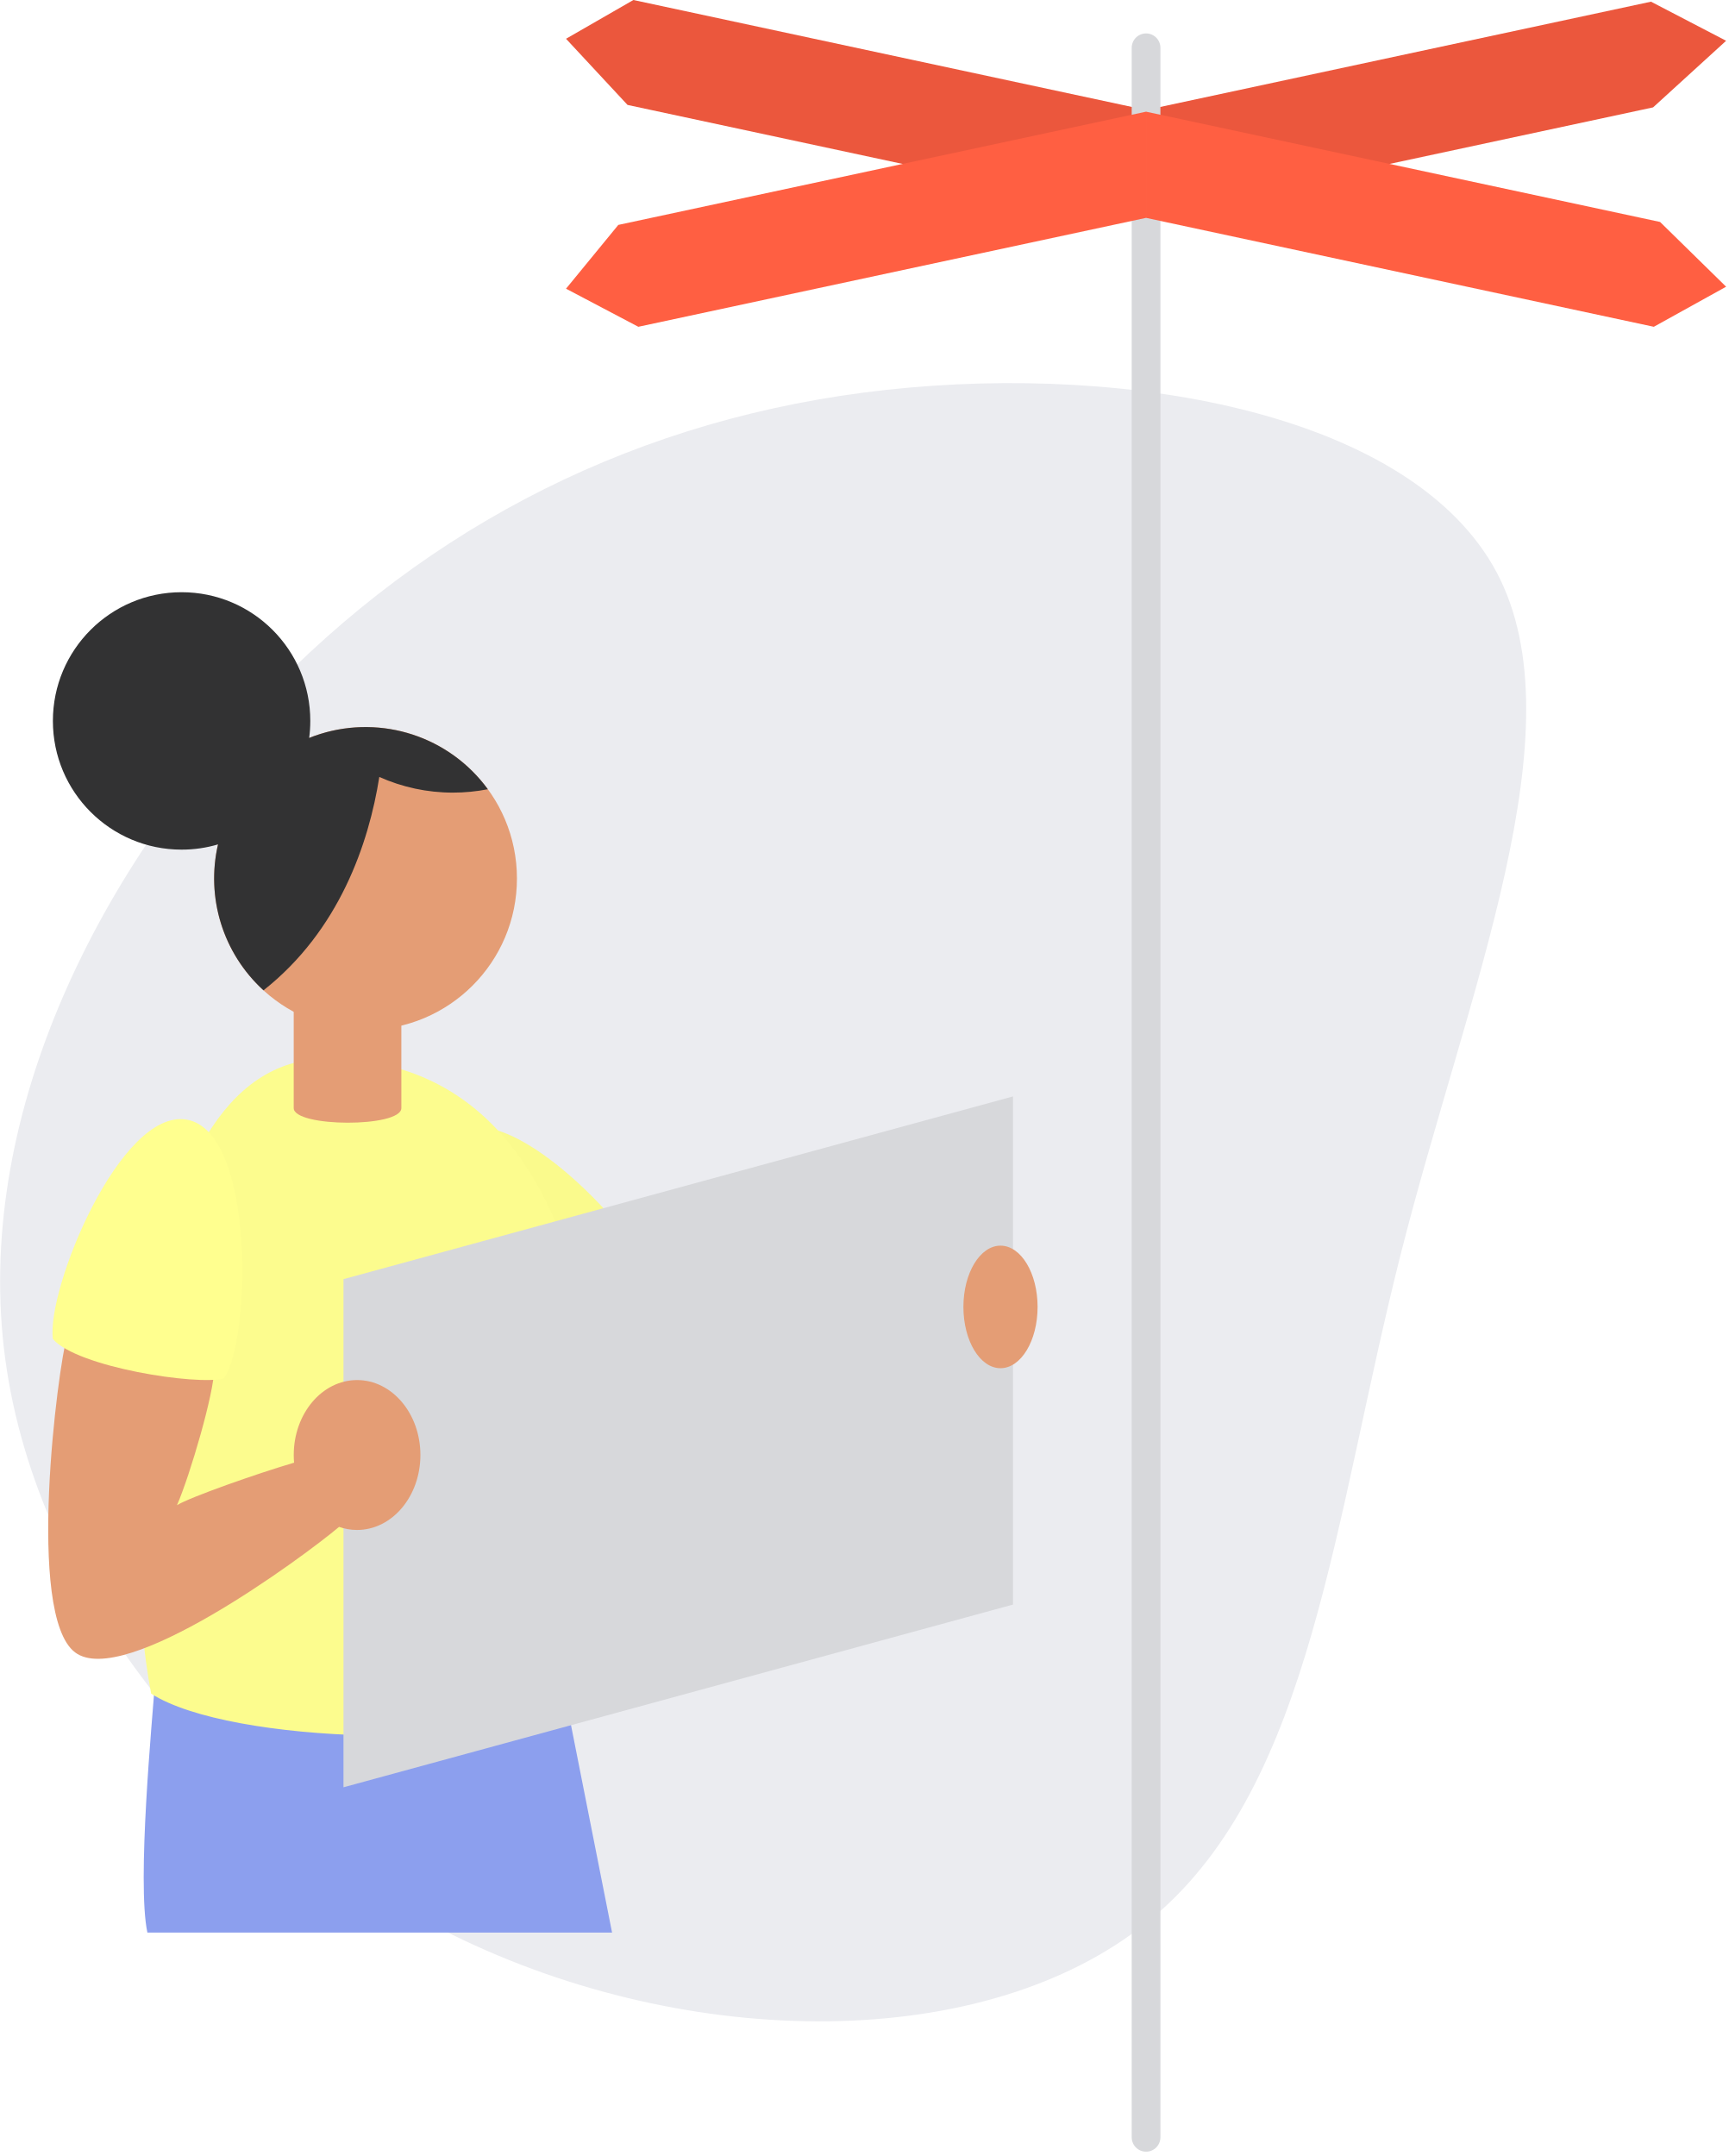
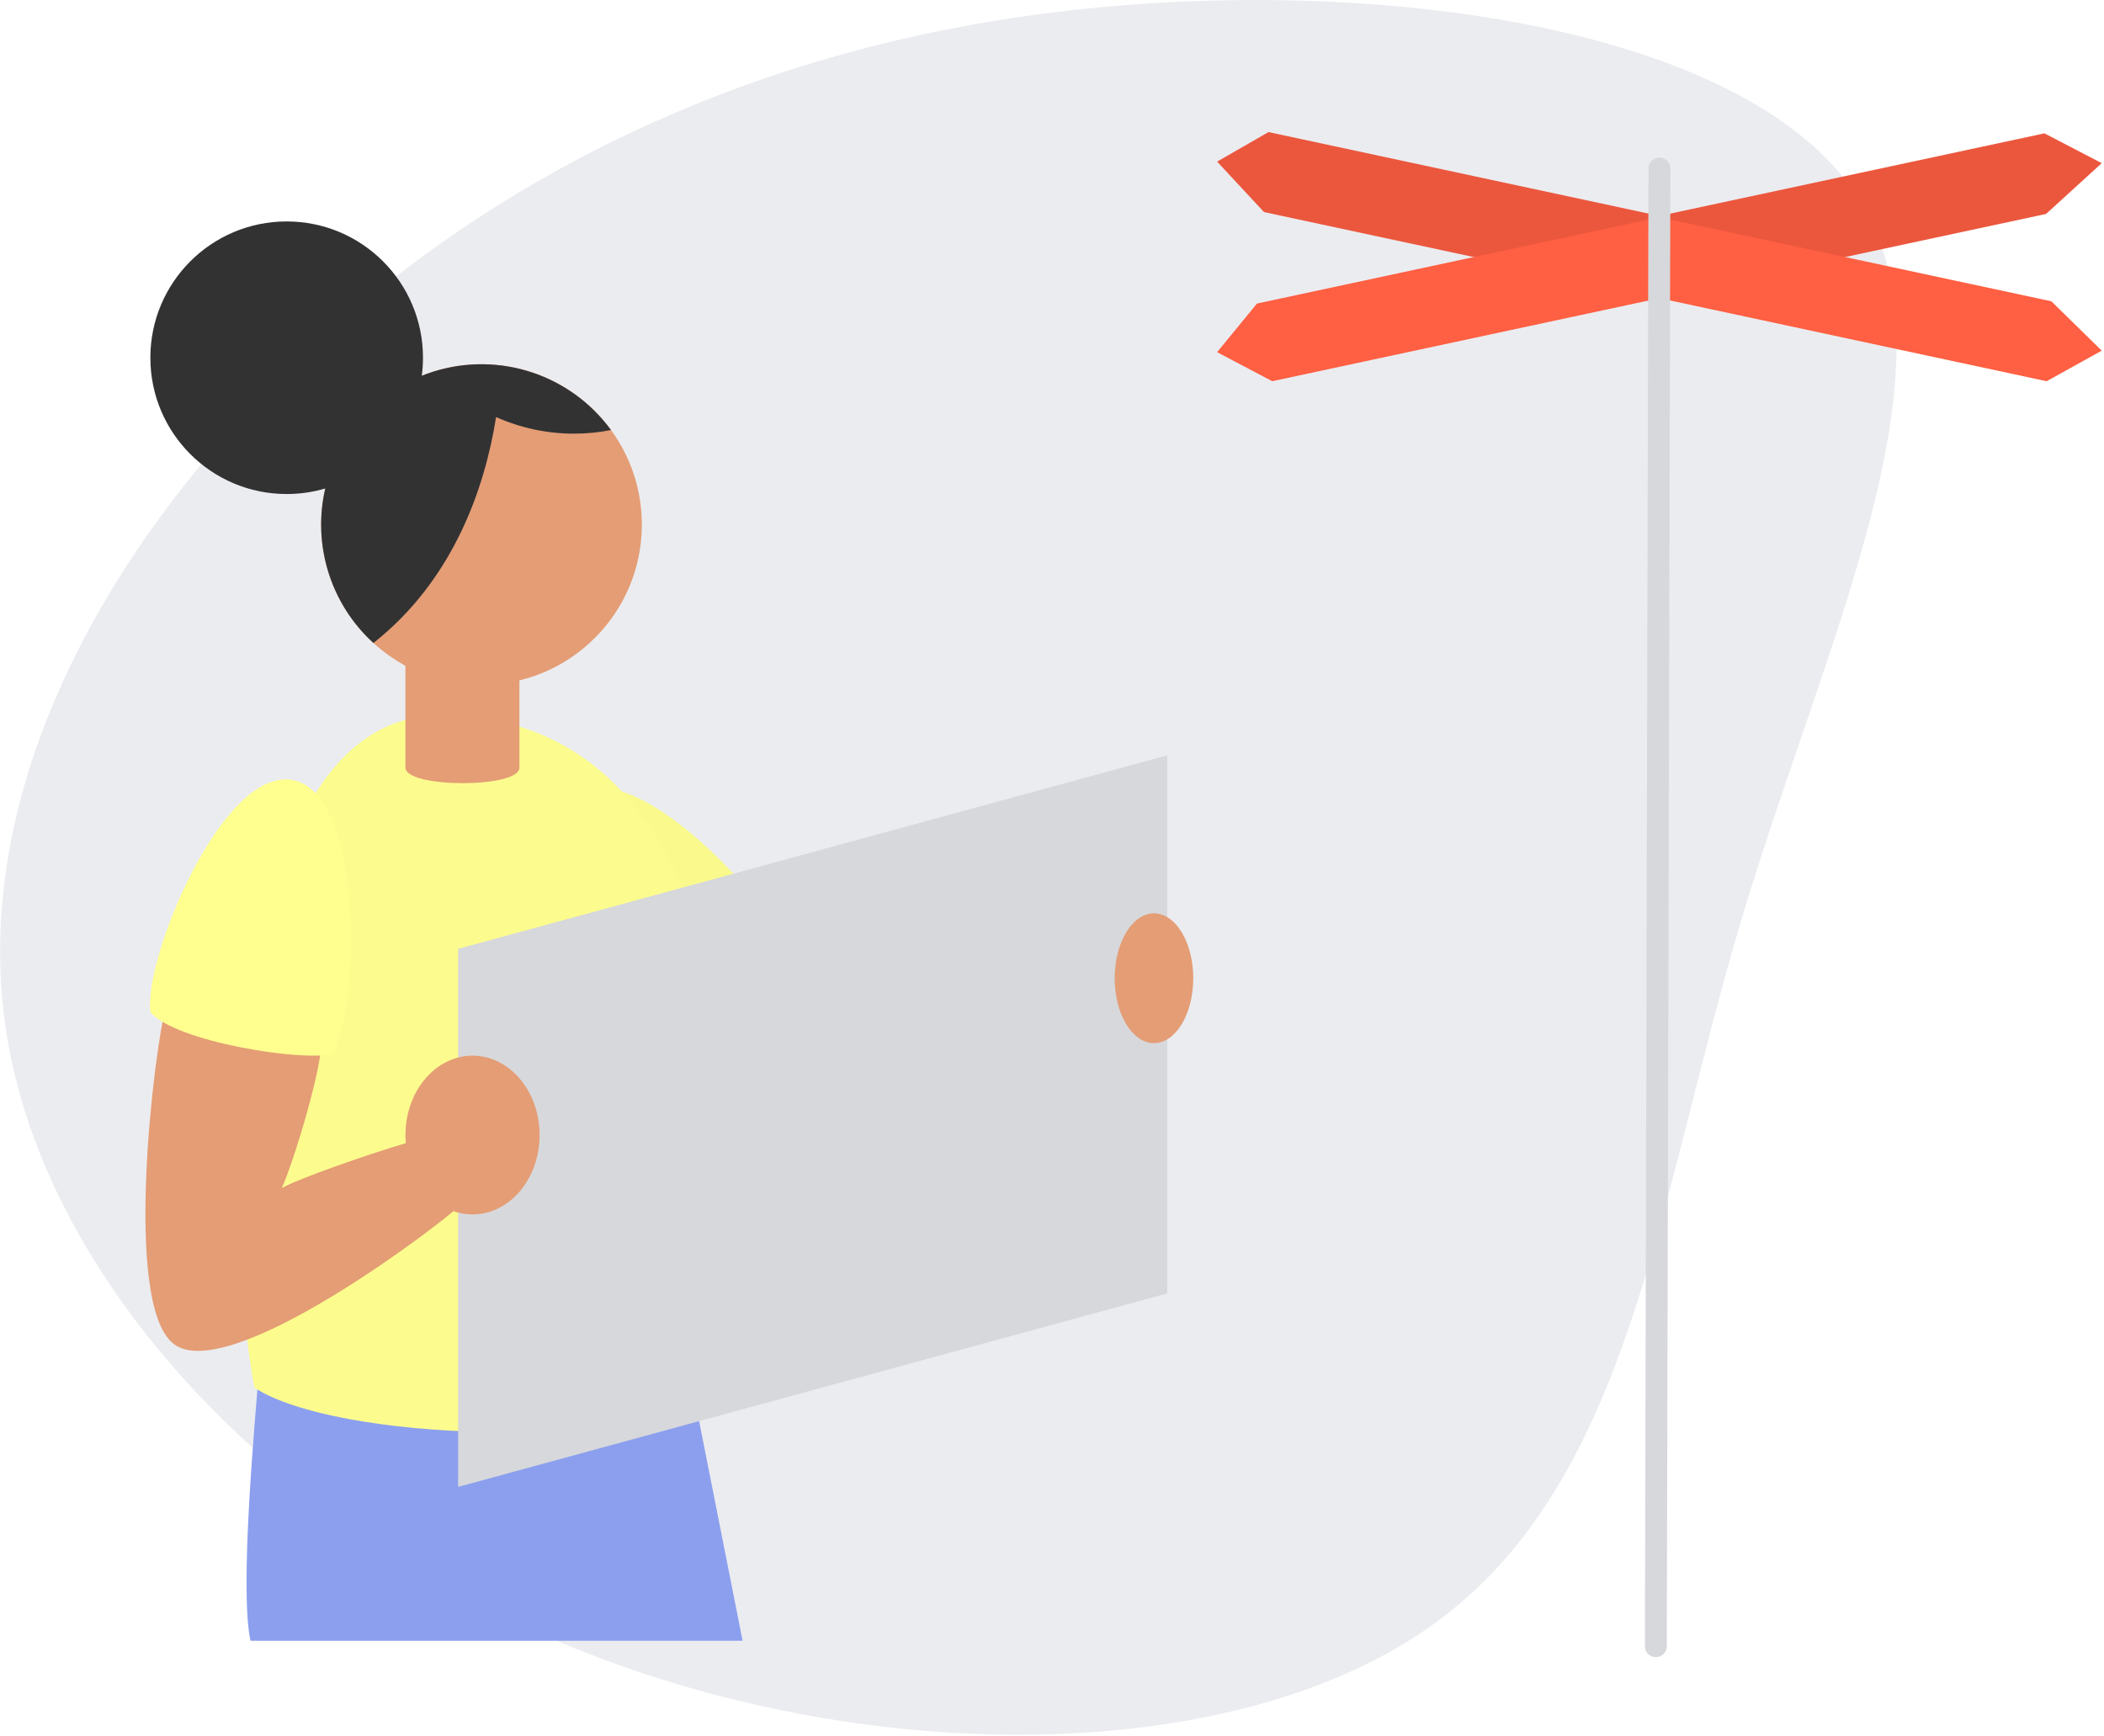
- <svg xmlns="http://www.w3.org/2000/svg" viewBox="0 0 194 242" version="1.1">
-   <path d="M167.988,64.214 C177.366,81.858 164.73,111.197 157.231,140.782 C149.732,170.368 147.288,200.035 129.6,215.071 C111.915,230.151 78.948,230.517 52.012,217.761 C25.075,205.005 4.17,179.212 0.586,152.519 C-2.998,125.826 10.652,98.306 29.398,78.558 C48.144,58.81 71.889,46.772 99.531,43.757 C127.174,40.741 158.576,46.608 167.988,64.214 Z" id="Path" fill="#EBECF0" fill-rule="nonzero" />
-   <polygon id="Path" fill="#EB573D" fill-rule="nonzero" points="185.562 12.053 128.648 24.264 128.648 12.346 185.327 0.188 193.761 4.577" />
-   <polygon id="Path" fill="#EB573D" fill-rule="nonzero" points="128.648 12.346 71.1 0 63.537 4.352 70.441 11.777 128.648 24.264" />
-   <path d="M17.395,188.873 C17.102,192.932 15.344,211.267 16.545,216.92 L68.706,216.92 L63.341,189.817 L17.395,188.873 Z" id="Path" fill="#8C9FEE" fill-rule="nonzero" />
-   <path d="M51.153,127.203 C57.667,122.851 73.465,140.234 74.18,145.401 C72.586,148.038 61.345,155.833 57.207,155.399 C52.832,151.868 44.867,131.399 51.153,127.203 Z" id="Path" fill="#FAFA8C" fill-rule="nonzero" />
-   <line x1="128.648" y1="5.363" x2="128.648" y2="239.903" id="Path" stroke="#D7D8DB" stroke-width="3.223" stroke-linecap="round" stroke-linejoin="round" />
-   <path d="M36.651,118.837 C74.183,118.837 68.422,180.61 66.019,191.179 C56.46,196.551 25.829,195.801 16.967,190.104 C13.571,172.454 13.169,118.837 36.651,118.837 Z" id="Path" fill="#FCFC8E" fill-rule="nonzero" />
-   <polygon id="Path" fill="#D7D8DB" fill-rule="nonzero" points="113.711 180.105 38.555 200.615 38.555 143.578 113.711 123.068" />
-   <path d="M7.543,149.911 C7.543,149.911 24.009,151.118 24.035,153.688 C24.062,156.258 21.333,165.591 19.868,168.949 C21.323,168.049 28.925,165.376 33.011,164.179 C32.985,163.896 32.973,163.608 32.973,163.317 C32.973,158.671 36.156,154.904 40.082,154.904 C44.008,154.904 47.191,158.671 47.191,163.317 C47.191,167.964 44.008,171.73 40.082,171.73 C39.38,171.73 38.701,171.61 38.061,171.385 C34.013,174.793 13.898,189.616 8.422,185.468 C2.875,181.266 6.494,153.427 7.543,149.911 Z" id="Combined-Shape" fill="#E49D75" fill-rule="nonzero" />
-   <polygon id="Path" fill="#FF5F42" fill-rule="nonzero" points="128.648 24.454 71.654 36.68 63.537 32.404 69.407 25.245 128.648 12.536" />
-   <polygon id="Path" fill="#FF5F42" fill-rule="nonzero" points="186.347 24.914 128.648 12.536 128.648 24.454 185.644 36.68 193.761 32.182" />
-   <circle id="Oval" fill="#E49D75" fill-rule="nonzero" cx="41.032" cy="98.605" r="16.996" />
-   <path d="M20.384,66.473 C28.363,66.473 34.831,72.941 34.831,80.92 C34.831,81.568 34.788,82.207 34.705,82.832 C35.102,82.671 35.506,82.526 35.916,82.397 C42.873,80.202 50.456,82.694 54.76,88.586 C53.469,88.84 52.156,88.967 50.84,88.967 C47.961,88.97 45.15,88.358 42.578,87.209 C41.403,94.65 38.091,104.447 29.577,111.159 C24.999,106.981 23.104,100.697 24.474,94.778 C23.178,95.162 21.805,95.367 20.384,95.367 C12.405,95.367 5.937,88.899 5.937,80.92 C5.937,72.941 12.405,66.473 20.384,66.473 Z" id="Combined-Shape" fill="#323233" fill-rule="nonzero" />
-   <path d="M45.052,124.375 C45.052,126.588 32.97,126.541 32.97,124.375 L32.97,108.457 L45.052,108.457 L45.052,124.375 Z" id="Path" fill="#E49D75" fill-rule="nonzero" />
-   <path d="M20.955,125.673 C28.677,127.001 28.17,150.482 25.131,154.722 C22.157,155.546 8.642,153.456 5.937,150.295 C5.196,144.724 13.506,124.39 20.955,125.673 Z" id="Path" fill="#FFFF8F" fill-rule="nonzero" />
-   <ellipse id="Oval" fill="#E49D75" fill-rule="nonzero" cx="112.308" cy="146.696" rx="4.164" ry="6.878" />
+ <svg xmlns="http://www.w3.org/2000/svg" viewBox="0 0 223 184" version="1.1">
+   <path d="M197.105,21.214 C208.108,38.858 193.282,68.197 184.483,97.782 C175.684,127.368 172.817,157.035 152.063,172.071 C131.312,187.151 92.631,187.517 61.025,174.761 C29.42,162.005 4.891,136.212 0.685,109.519 C-3.52,82.826 12.496,55.306 34.491,35.558 C56.487,15.81 84.348,3.772 116.782,0.757 C149.216,-2.259 186.061,3.608 197.105,21.214 Z" id="Path" fill="#EBECF0" fill-rule="nonzero" />
+   <polygon id="Path" fill="#EB573D" fill-rule="nonzero" points="216.858 22.678 175.88 31.47 175.88 22.889 216.689 14.135 222.761 17.296" />
+   <polygon id="Path" fill="#EB573D" fill-rule="nonzero" points="175.88 22.889 134.446 14 129 17.133 133.971 22.48 175.88 31.47" />
+   <polygon id="Path" fill="#FF5F42" fill-rule="nonzero" points="175.88 31.607 134.844 40.409 129 37.331 133.226 32.177 175.88 23.026" />
+   <polygon id="Path" fill="#FF5F42" fill-rule="nonzero" points="217.423 31.938 175.88 23.026 175.88 31.607 216.917 40.409 222.761 37.171" />
+   <line x1="175.88" y1="17.861" x2="175.5" y2="174.5" id="Path" stroke="#D7D8DB" stroke-width="2.321" stroke-linecap="round" stroke-linejoin="round" />
+   <path d="M27.395,145.873 C27.102,149.932 25.344,168.267 26.545,173.92 L78.706,173.92 L73.341,146.817 L27.395,145.873 Z" id="Path" fill="#8C9FEE" fill-rule="nonzero" />
+   <path d="M61.153,84.203 C67.667,79.851 83.465,97.234 84.18,102.401 C82.586,105.038 71.345,112.833 67.207,112.399 C62.832,108.868 54.867,88.399 61.153,84.203 Z" id="Path" fill="#FAFA8C" fill-rule="nonzero" />
+   <path d="M46.651,75.837 C84.183,75.837 78.422,137.61 76.019,148.179 C66.46,153.551 35.829,152.801 26.967,147.104 C23.571,129.454 23.169,75.837 46.651,75.837 Z" id="Path" fill="#FCFC8E" fill-rule="nonzero" />
+   <polygon id="Path" fill="#D7D8DB" fill-rule="nonzero" points="123.711 137.105 48.555 157.615 48.555 100.578 123.711 80.068" />
+   <path d="M17.543,106.911 C17.543,106.911 34.009,108.118 34.035,110.688 C34.062,113.258 31.333,122.591 29.868,125.949 C31.323,125.049 38.925,122.376 43.011,121.179 C42.985,120.896 42.973,120.608 42.973,120.317 C42.973,115.671 46.156,111.904 50.082,111.904 C54.008,111.904 57.191,115.671 57.191,120.317 C57.191,124.964 54.008,128.73 50.082,128.73 C49.38,128.73 48.701,128.61 48.061,128.385 C44.013,131.793 23.898,146.616 18.422,142.468 C12.875,138.266 16.494,110.427 17.543,106.911 Z" id="Combined-Shape" fill="#E49D75" fill-rule="nonzero" />
+   <circle id="Oval" fill="#E49D75" fill-rule="nonzero" cx="51.032" cy="55.605" r="16.996" />
+   <path d="M30.384,23.473 C38.363,23.473 44.831,29.941 44.831,37.92 C44.831,38.568 44.788,39.207 44.705,39.832 C45.102,39.671 45.506,39.526 45.916,39.397 C52.873,37.202 60.456,39.694 64.76,45.586 C63.469,45.84 62.156,45.967 60.84,45.967 C57.961,45.97 55.15,45.358 52.578,44.209 C51.403,51.65 48.091,61.447 39.577,68.159 C34.999,63.981 33.104,57.697 34.474,51.778 C33.178,52.162 31.805,52.367 30.384,52.367 C22.405,52.367 15.937,45.899 15.937,37.92 C15.937,29.941 22.405,23.473 30.384,23.473 Z" id="Combined-Shape" fill="#323233" fill-rule="nonzero" />
+   <path d="M55.052,81.375 C55.052,83.588 42.97,83.541 42.97,81.375 L42.97,65.457 L55.052,65.457 L55.052,81.375 Z" id="Path" fill="#E49D75" fill-rule="nonzero" />
+   <path d="M30.955,82.673 C38.677,84.001 38.17,107.482 35.131,111.722 C32.157,112.546 18.642,110.456 15.937,107.295 C15.196,101.724 23.506,81.39 30.955,82.673 Z" id="Path" fill="#FFFF8F" fill-rule="nonzero" />
+   <ellipse id="Oval" fill="#E49D75" fill-rule="nonzero" cx="122.308" cy="103.696" rx="4.164" ry="6.878" />
</svg>
